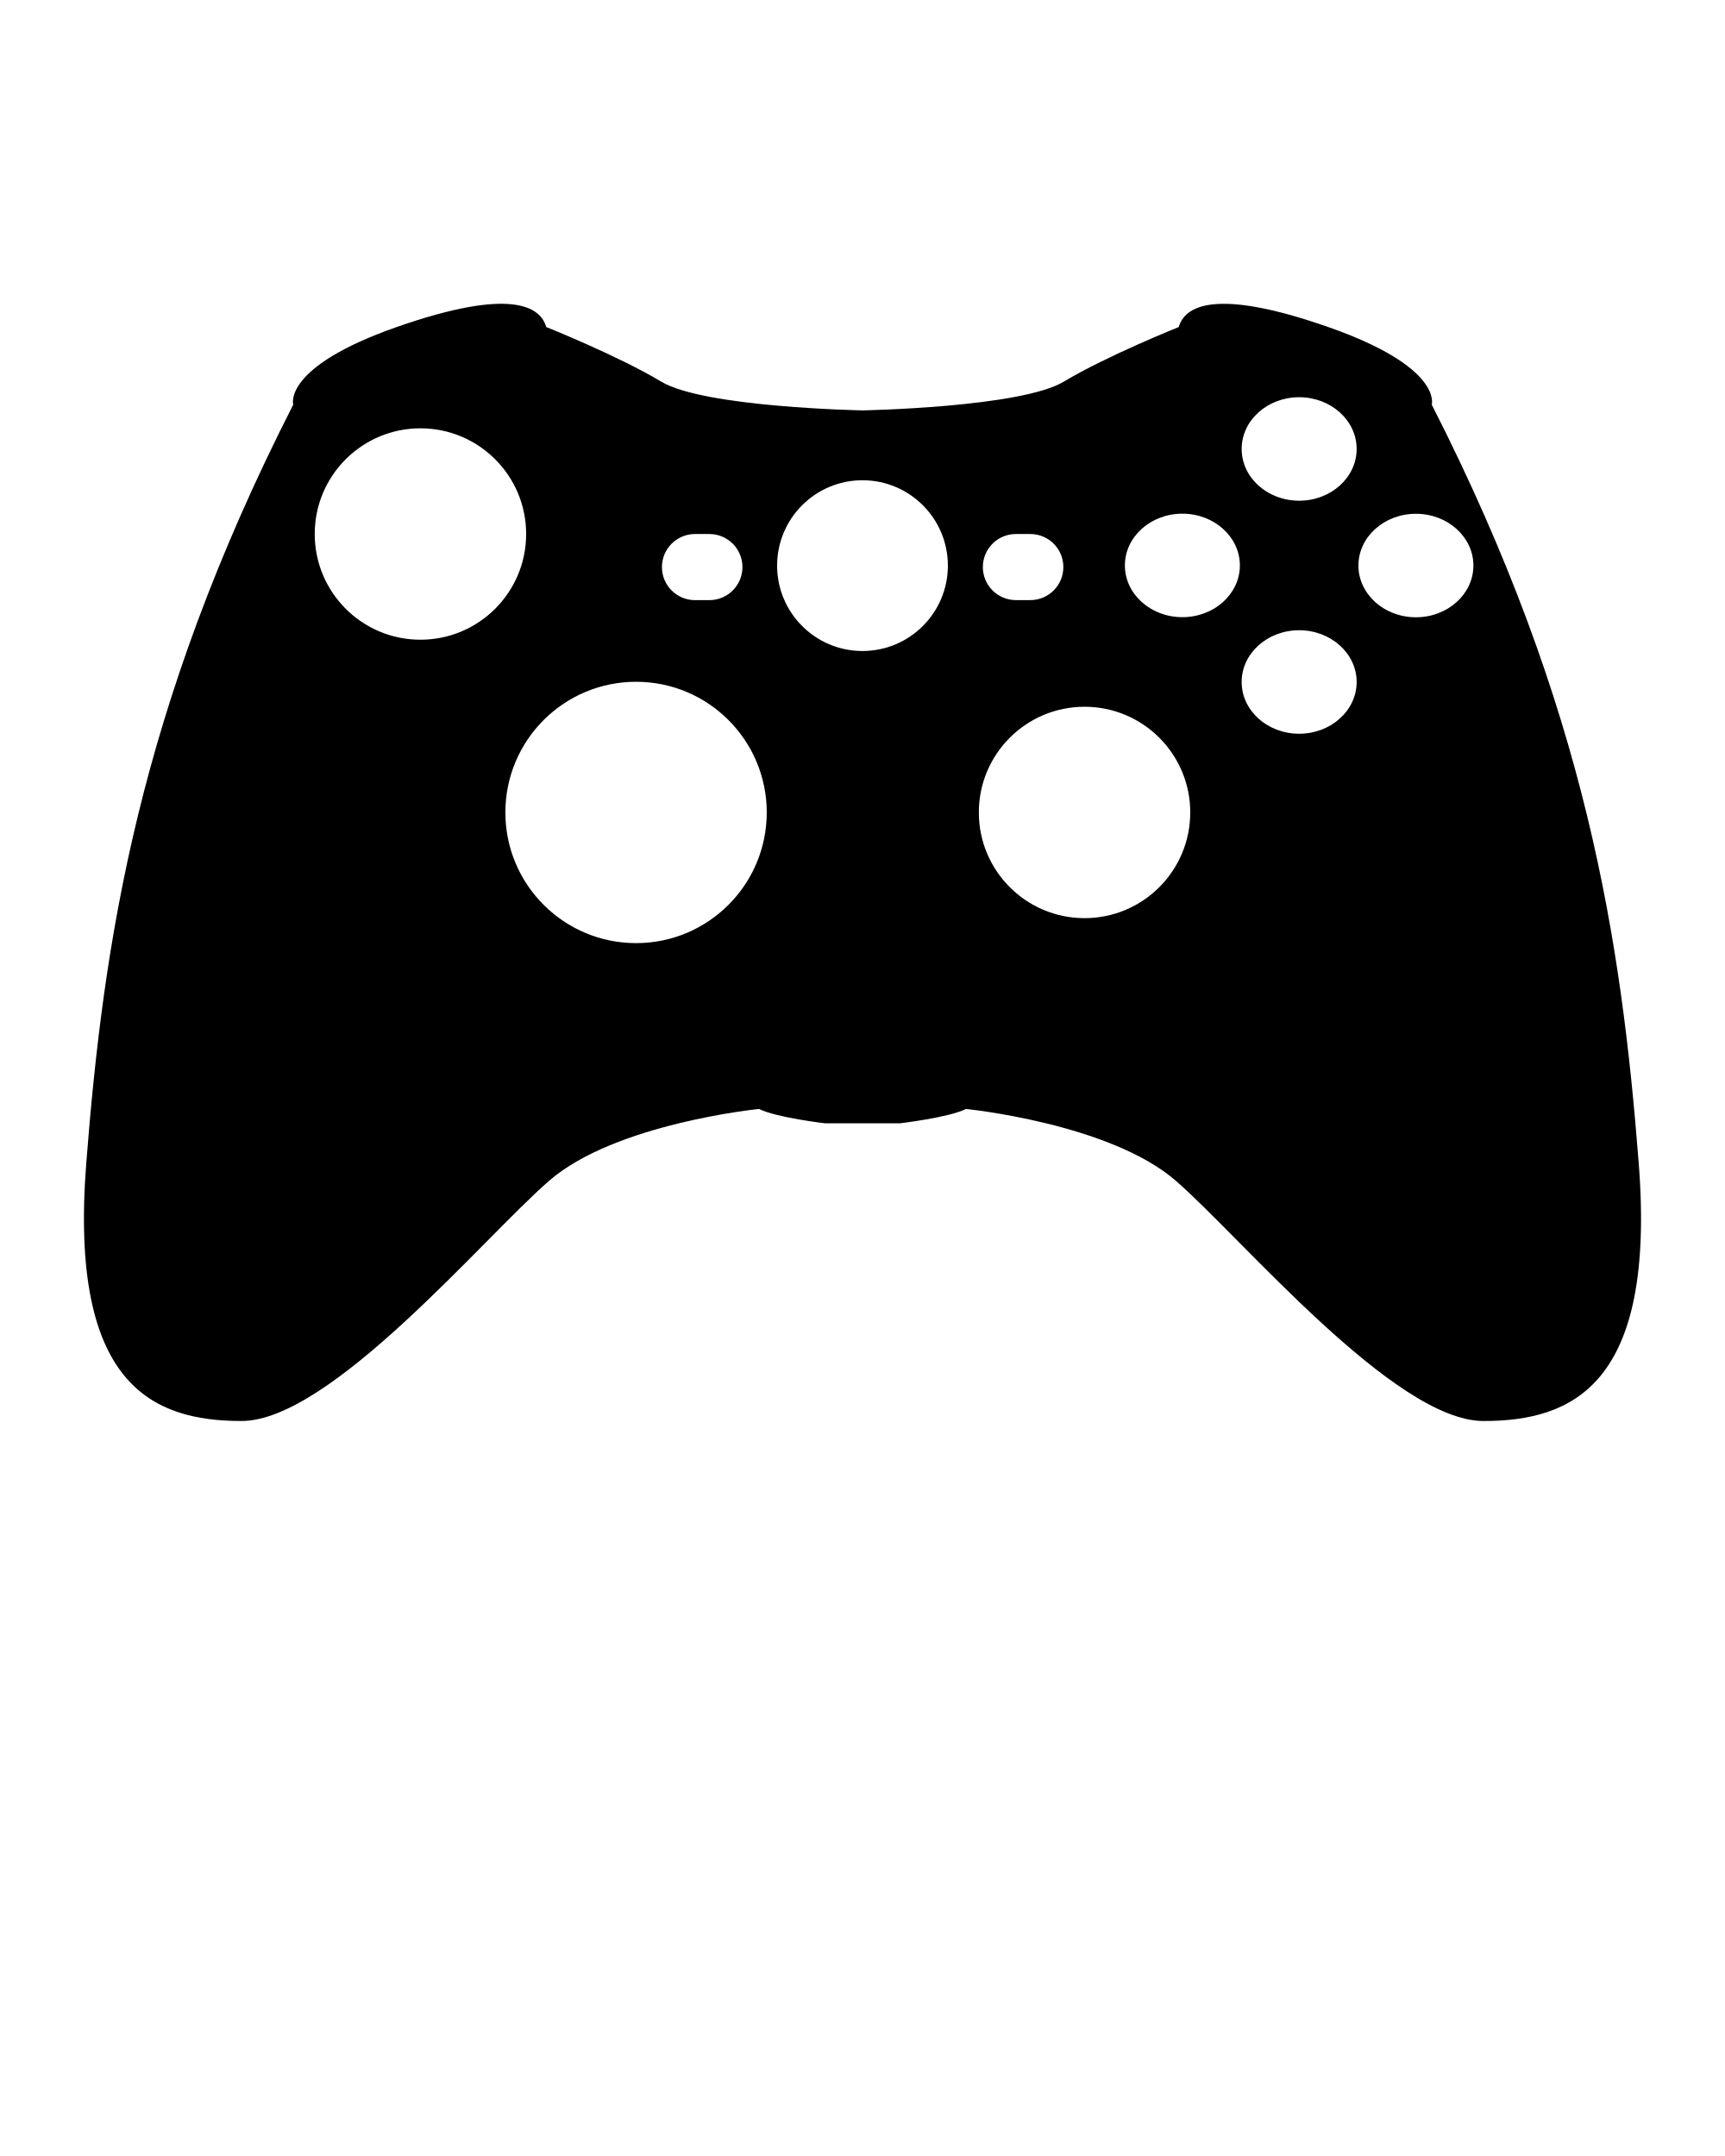
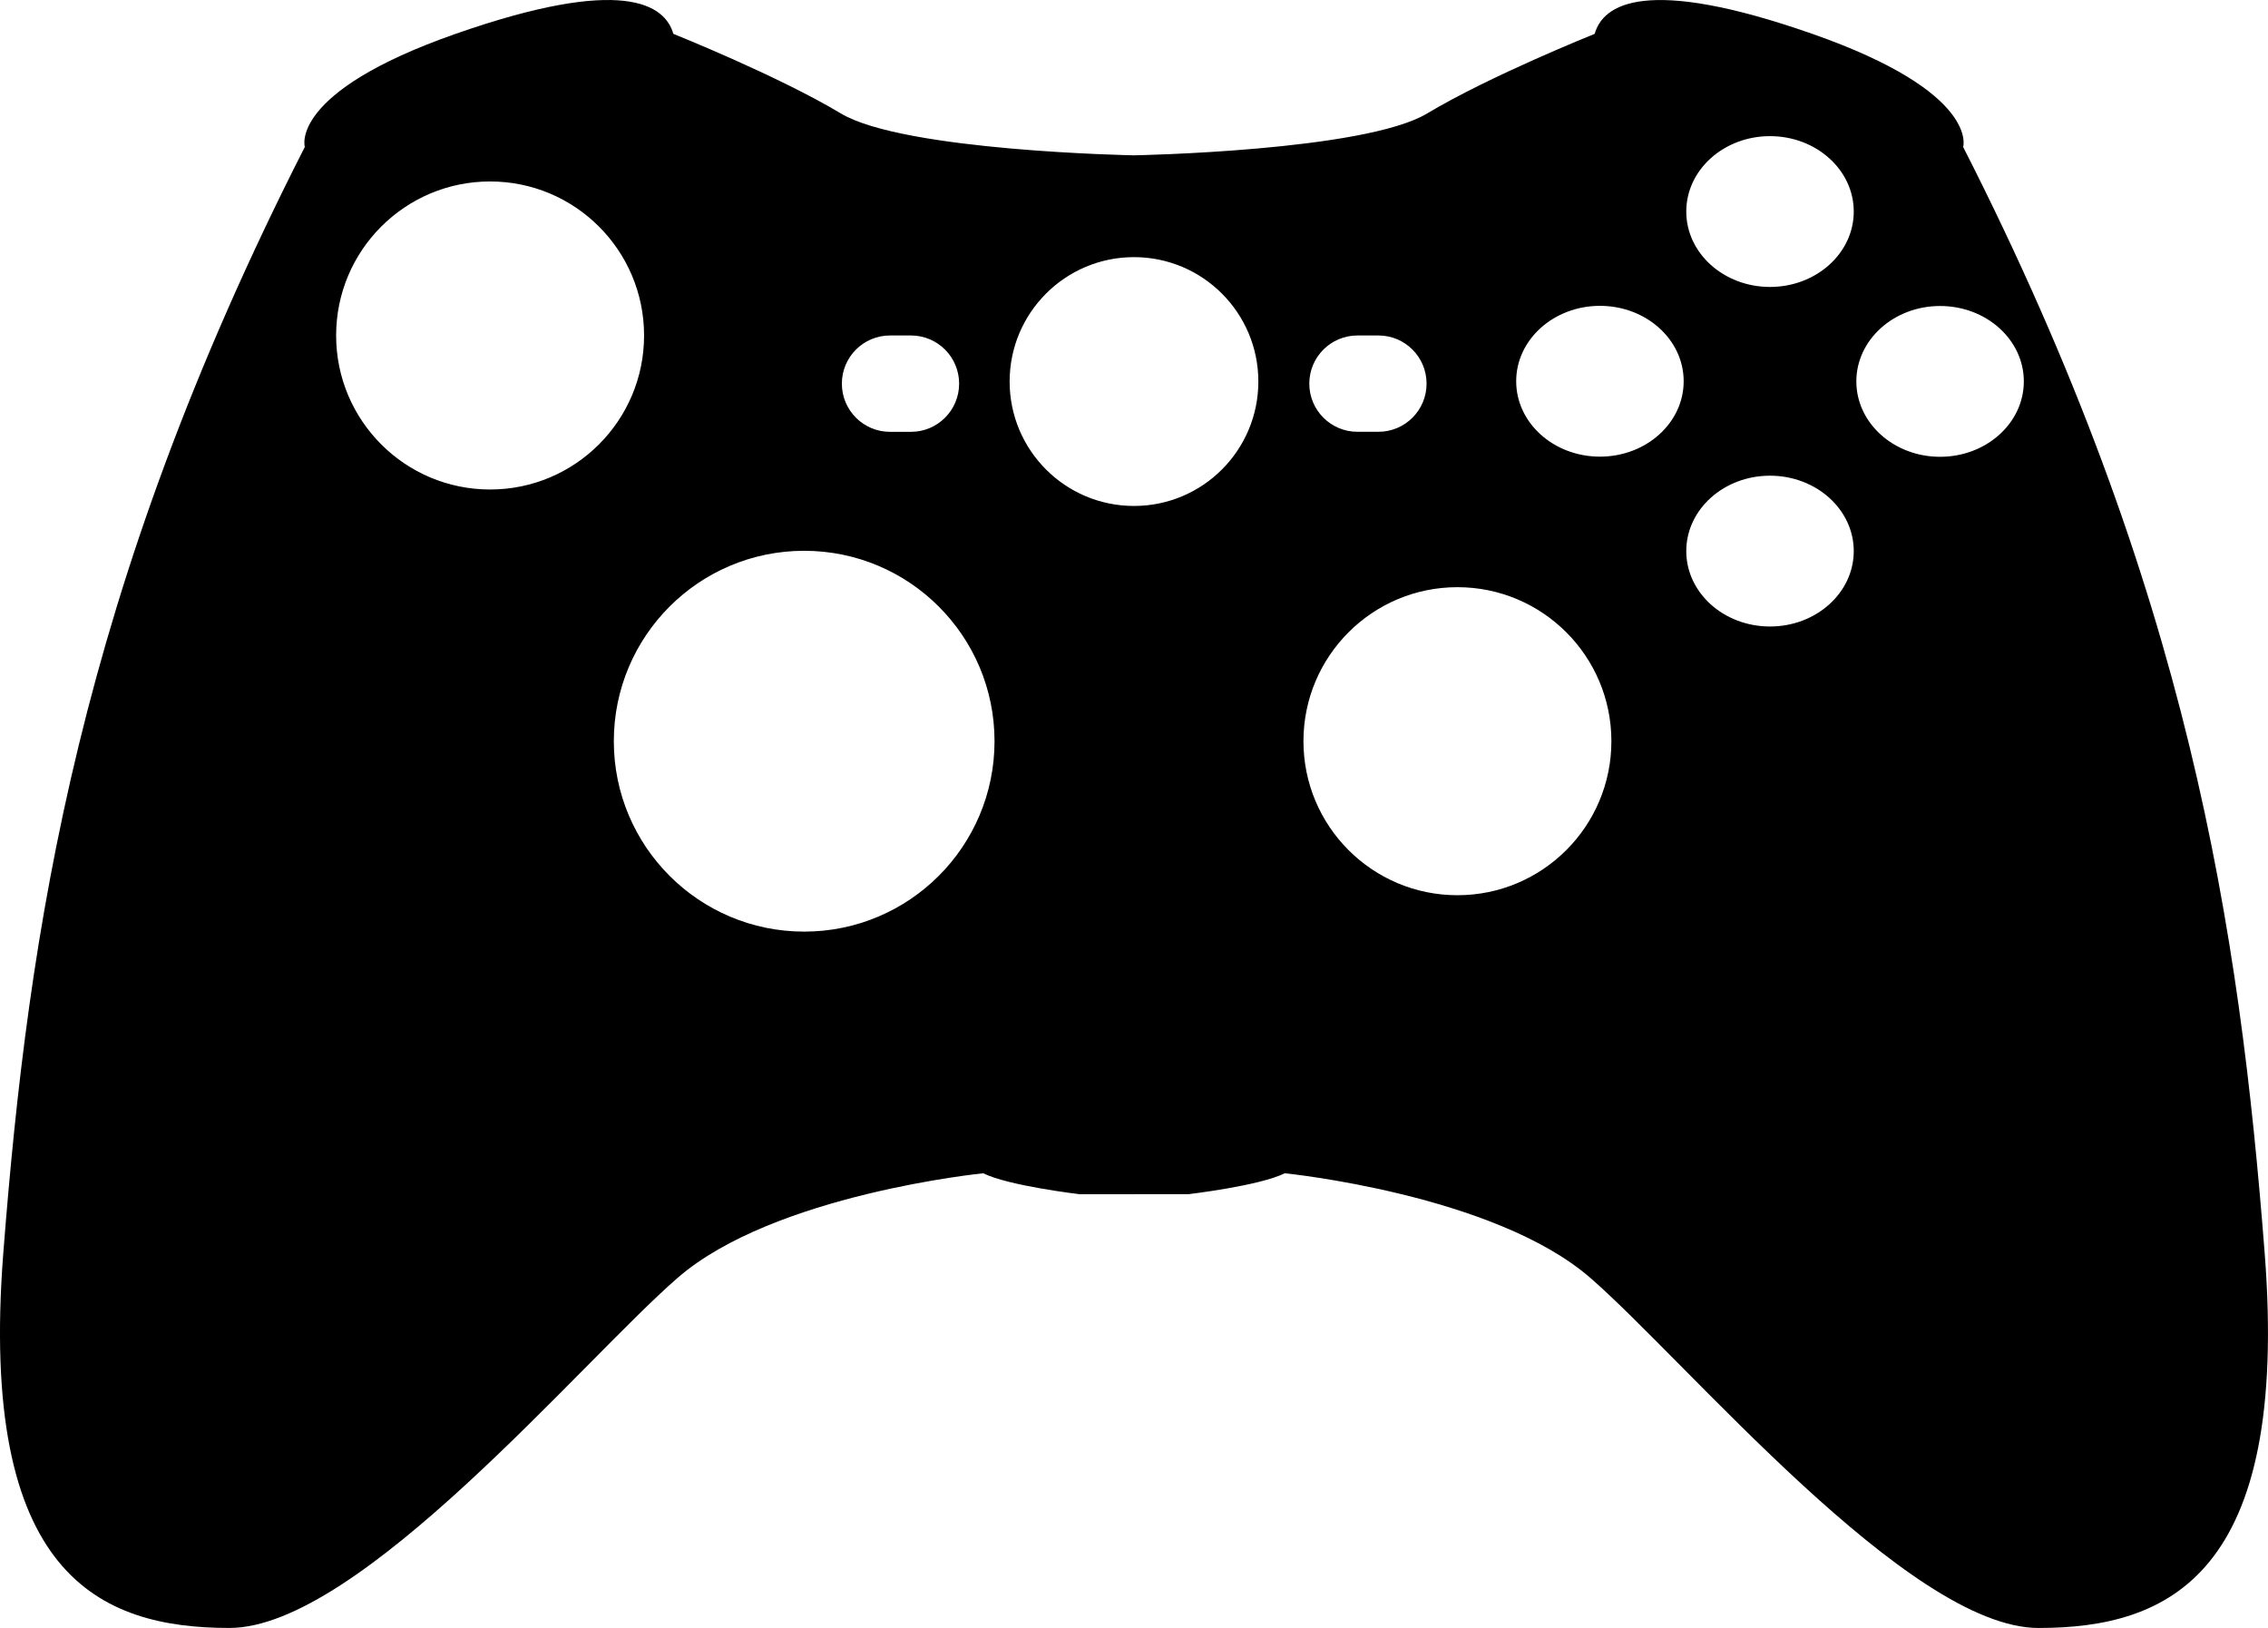
- <svg xmlns="http://www.w3.org/2000/svg" version="1.1" x="0px" y="0px" viewBox="0 0 100 125" enable-background="new 0 0 100 100" xml:space="preserve">
-   <path d="M95,67.461c-1-12.834-3-26.333-12-44c0,0,0.668-2.166-6-4.5c-6.666-2.333-8.334-1.166-8.666,0c0,0-4.168,1.667-6.668,3.167  S50,23.793,50,23.793s-9.167-0.166-11.667-1.666s-6.667-3.167-6.667-3.167c-0.333-1.166-2-2.333-8.667,0c-6.667,2.334-6,4.5-6,4.5  c-9,17.667-11,31.167-12,44s3.833,14.926,9,14.926s14-10.592,17.833-13.926S44,64.295,44,64.295c1,0.5,3.833,0.833,3.833,0.833H50  v-0.001h2.166c0,0,2.834-0.332,3.834-0.832c0,0,8.334,0.832,12.166,4.166C72,71.795,80.834,82.387,86,82.387S96,80.293,95,67.461z   M40.29,30.961h0.833c1.059,0,1.917,0.858,1.917,1.917s-0.858,1.917-1.917,1.917H40.29c-1.059,0-1.917-0.858-1.917-1.917  S39.231,30.961,40.29,30.961z M24.373,37.089c-3.384,0-6.128-2.744-6.128-6.128s2.744-6.128,6.128-6.128s6.128,2.744,6.128,6.128  S27.757,37.089,24.373,37.089z M36.873,54.68c-4.184,0-7.576-3.392-7.576-7.576c0-4.184,3.392-7.576,7.576-7.576  s7.576,3.392,7.576,7.576C44.448,51.288,41.057,54.68,36.873,54.68z M50,37.744c-2.734,0-4.95-2.216-4.95-4.95s2.216-4.95,4.95-4.95  c2.732,0,4.949,2.216,4.949,4.95S52.732,37.744,50,37.744z M58.894,30.961h0.834c1.059,0,1.916,0.857,1.916,1.916  s-0.857,1.916-1.916,1.916h-0.834c-1.059,0-1.917-0.857-1.917-1.916S57.835,30.961,58.894,30.961z M62.872,53.232  c-3.385,0-6.128-2.744-6.128-6.128s2.743-6.128,6.128-6.128S69,43.72,69,47.104S66.257,53.232,62.872,53.232z M68.544,35.782  c-1.841,0-3.333-1.343-3.333-3c0-1.656,1.492-3,3.333-3s3.333,1.344,3.333,3C71.877,34.439,70.385,35.782,68.544,35.782z   M75.313,42.54c-1.841,0-3.333-1.343-3.333-3c0-1.656,1.492-3,3.333-3s3.333,1.344,3.333,3C78.646,41.197,77.153,42.54,75.313,42.54  z M75.313,29.03c-1.841,0-3.333-1.343-3.333-3s1.492-3,3.333-3s3.333,1.343,3.333,3S77.153,29.03,75.313,29.03z M82.082,35.788  c-1.841,0-3.333-1.343-3.333-3c0-1.656,1.492-3,3.333-3s3.333,1.344,3.333,3C85.415,34.445,83.923,35.788,82.082,35.788z" />
+ <svg xmlns="http://www.w3.org/2000/svg" version="1.1" x="0px" y="0px" viewBox="0 0 90.266 64.774" enable-background="new 0 0 100 100" xml:space="preserve" id="svg1" width="90.266" height="64.774">
+   <defs id="defs1" />
+   <path d="m 90.133,49.848 c -1,-12.834 -3,-26.333 -12,-44 0,0 0.668,-2.166 -6,-4.5 -6.666,-2.333 -8.334,-1.166 -8.666,0 0,0 -4.168,1.667 -6.668,3.167 -2.5,1.5 -11.666,1.665 -11.666,1.665 0,0 -9.167,-0.166 -11.667,-1.666 -2.5,-1.5 -6.667,-3.167 -6.667,-3.167 -0.333,-1.166 -2,-2.333 -8.667,0 -6.667,2.334 -6,4.5 -6,4.5 -9,17.667 -11,31.167 -12,44 -1,12.833 3.833,14.926 9,14.926 5.167,0 14,-10.592 17.833,-13.926 3.833,-3.334 12.168,-4.165 12.168,-4.165 1,0.5 3.833,0.833 3.833,0.833 h 2.167 v -10e-4 h 2.166 c 0,0 2.834,-0.332 3.834,-0.832 0,0 8.334,0.832 12.166,4.166 3.834,3.334 12.668,13.926 17.834,13.926 5.166,0 10,-2.094 9,-14.926 z m -54.71,-36.5 h 0.833 c 1.059,0 1.917,0.858 1.917,1.917 0,1.059 -0.858,1.917 -1.917,1.917 h -0.833 c -1.059,0 -1.917,-0.858 -1.917,-1.917 0,-1.059 0.858,-1.917 1.917,-1.917 z m -15.917,6.128 c -3.384,0 -6.128,-2.744 -6.128,-6.128 0,-3.384 2.744,-6.128 6.128,-6.128 3.384,0 6.128,2.744 6.128,6.128 0,3.384 -2.744,6.128 -6.128,6.128 z m 12.5,17.591 c -4.184,0 -7.576,-3.392 -7.576,-7.576 0,-4.184 3.392,-7.576 7.576,-7.576 4.184,0 7.576,3.392 7.576,7.576 -10e-4,4.184 -3.392,7.576 -7.576,7.576 z m 13.127,-16.936 c -2.734,0 -4.95,-2.216 -4.95,-4.95 0,-2.734 2.216,-4.95 4.95,-4.95 2.732,0 4.949,2.216 4.949,4.95 0,2.734 -2.217,4.95 -4.949,4.95 z m 8.894,-6.783 h 0.834 c 1.059,0 1.916,0.857 1.916,1.916 0,1.059 -0.857,1.916 -1.916,1.916 h -0.834 c -1.059,0 -1.917,-0.857 -1.917,-1.916 0,-1.059 0.858,-1.916 1.917,-1.916 z m 3.978,22.271 c -3.385,0 -6.128,-2.744 -6.128,-6.128 0,-3.384 2.743,-6.128 6.128,-6.128 3.385,0 6.128,2.744 6.128,6.128 0,3.384 -2.743,6.128 -6.128,6.128 z m 5.672,-17.45 c -1.841,0 -3.333,-1.343 -3.333,-3 0,-1.656 1.492,-3 3.333,-3 1.841,0 3.333,1.344 3.333,3 0,1.657 -1.492,3 -3.333,3 z m 6.769,6.758 c -1.841,0 -3.333,-1.343 -3.333,-3 0,-1.656 1.492,-3 3.333,-3 1.841,0 3.333,1.344 3.333,3 0,1.657 -1.493,3 -3.333,3 z m 0,-13.51 c -1.841,0 -3.333,-1.343 -3.333,-3 0,-1.657 1.492,-3 3.333,-3 1.841,0 3.333,1.343 3.333,3 0,1.657 -1.493,3 -3.333,3 z m 6.769,6.758 c -1.841,0 -3.333,-1.343 -3.333,-3 0,-1.656 1.492,-3 3.333,-3 1.841,0 3.333,1.344 3.333,3 0,1.657 -1.492,3 -3.333,3 z" id="path1" />
</svg>
